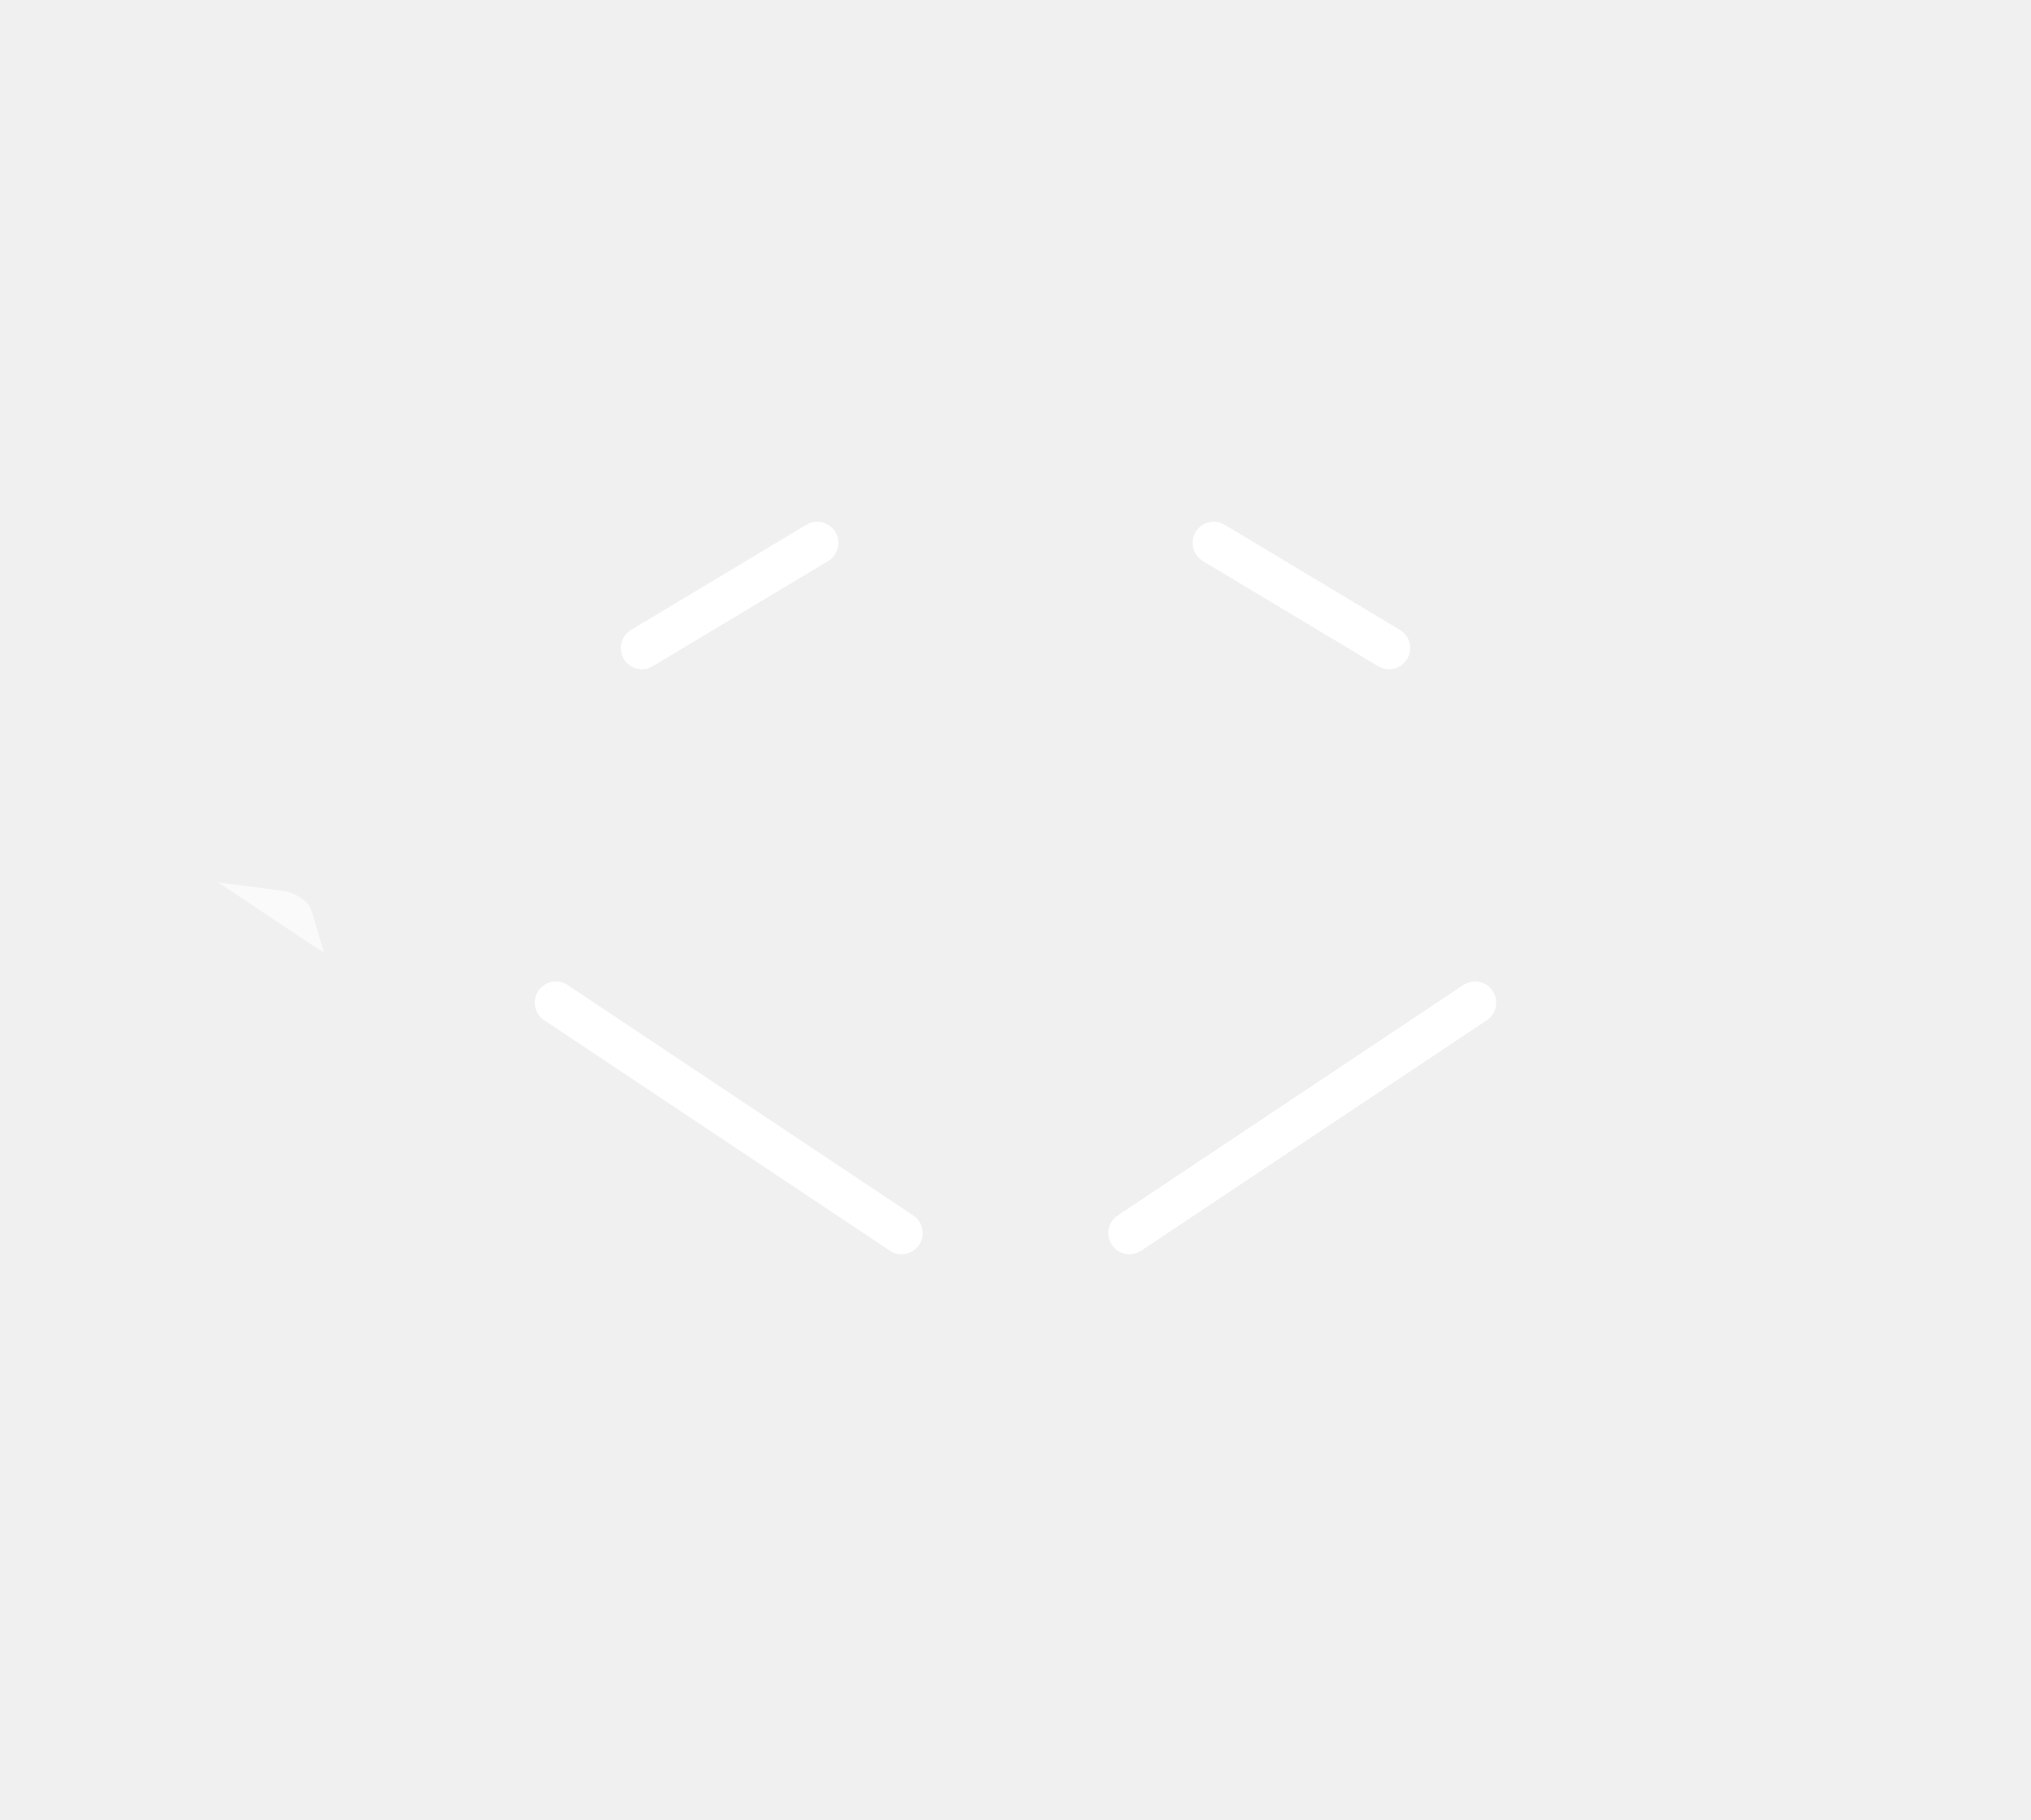
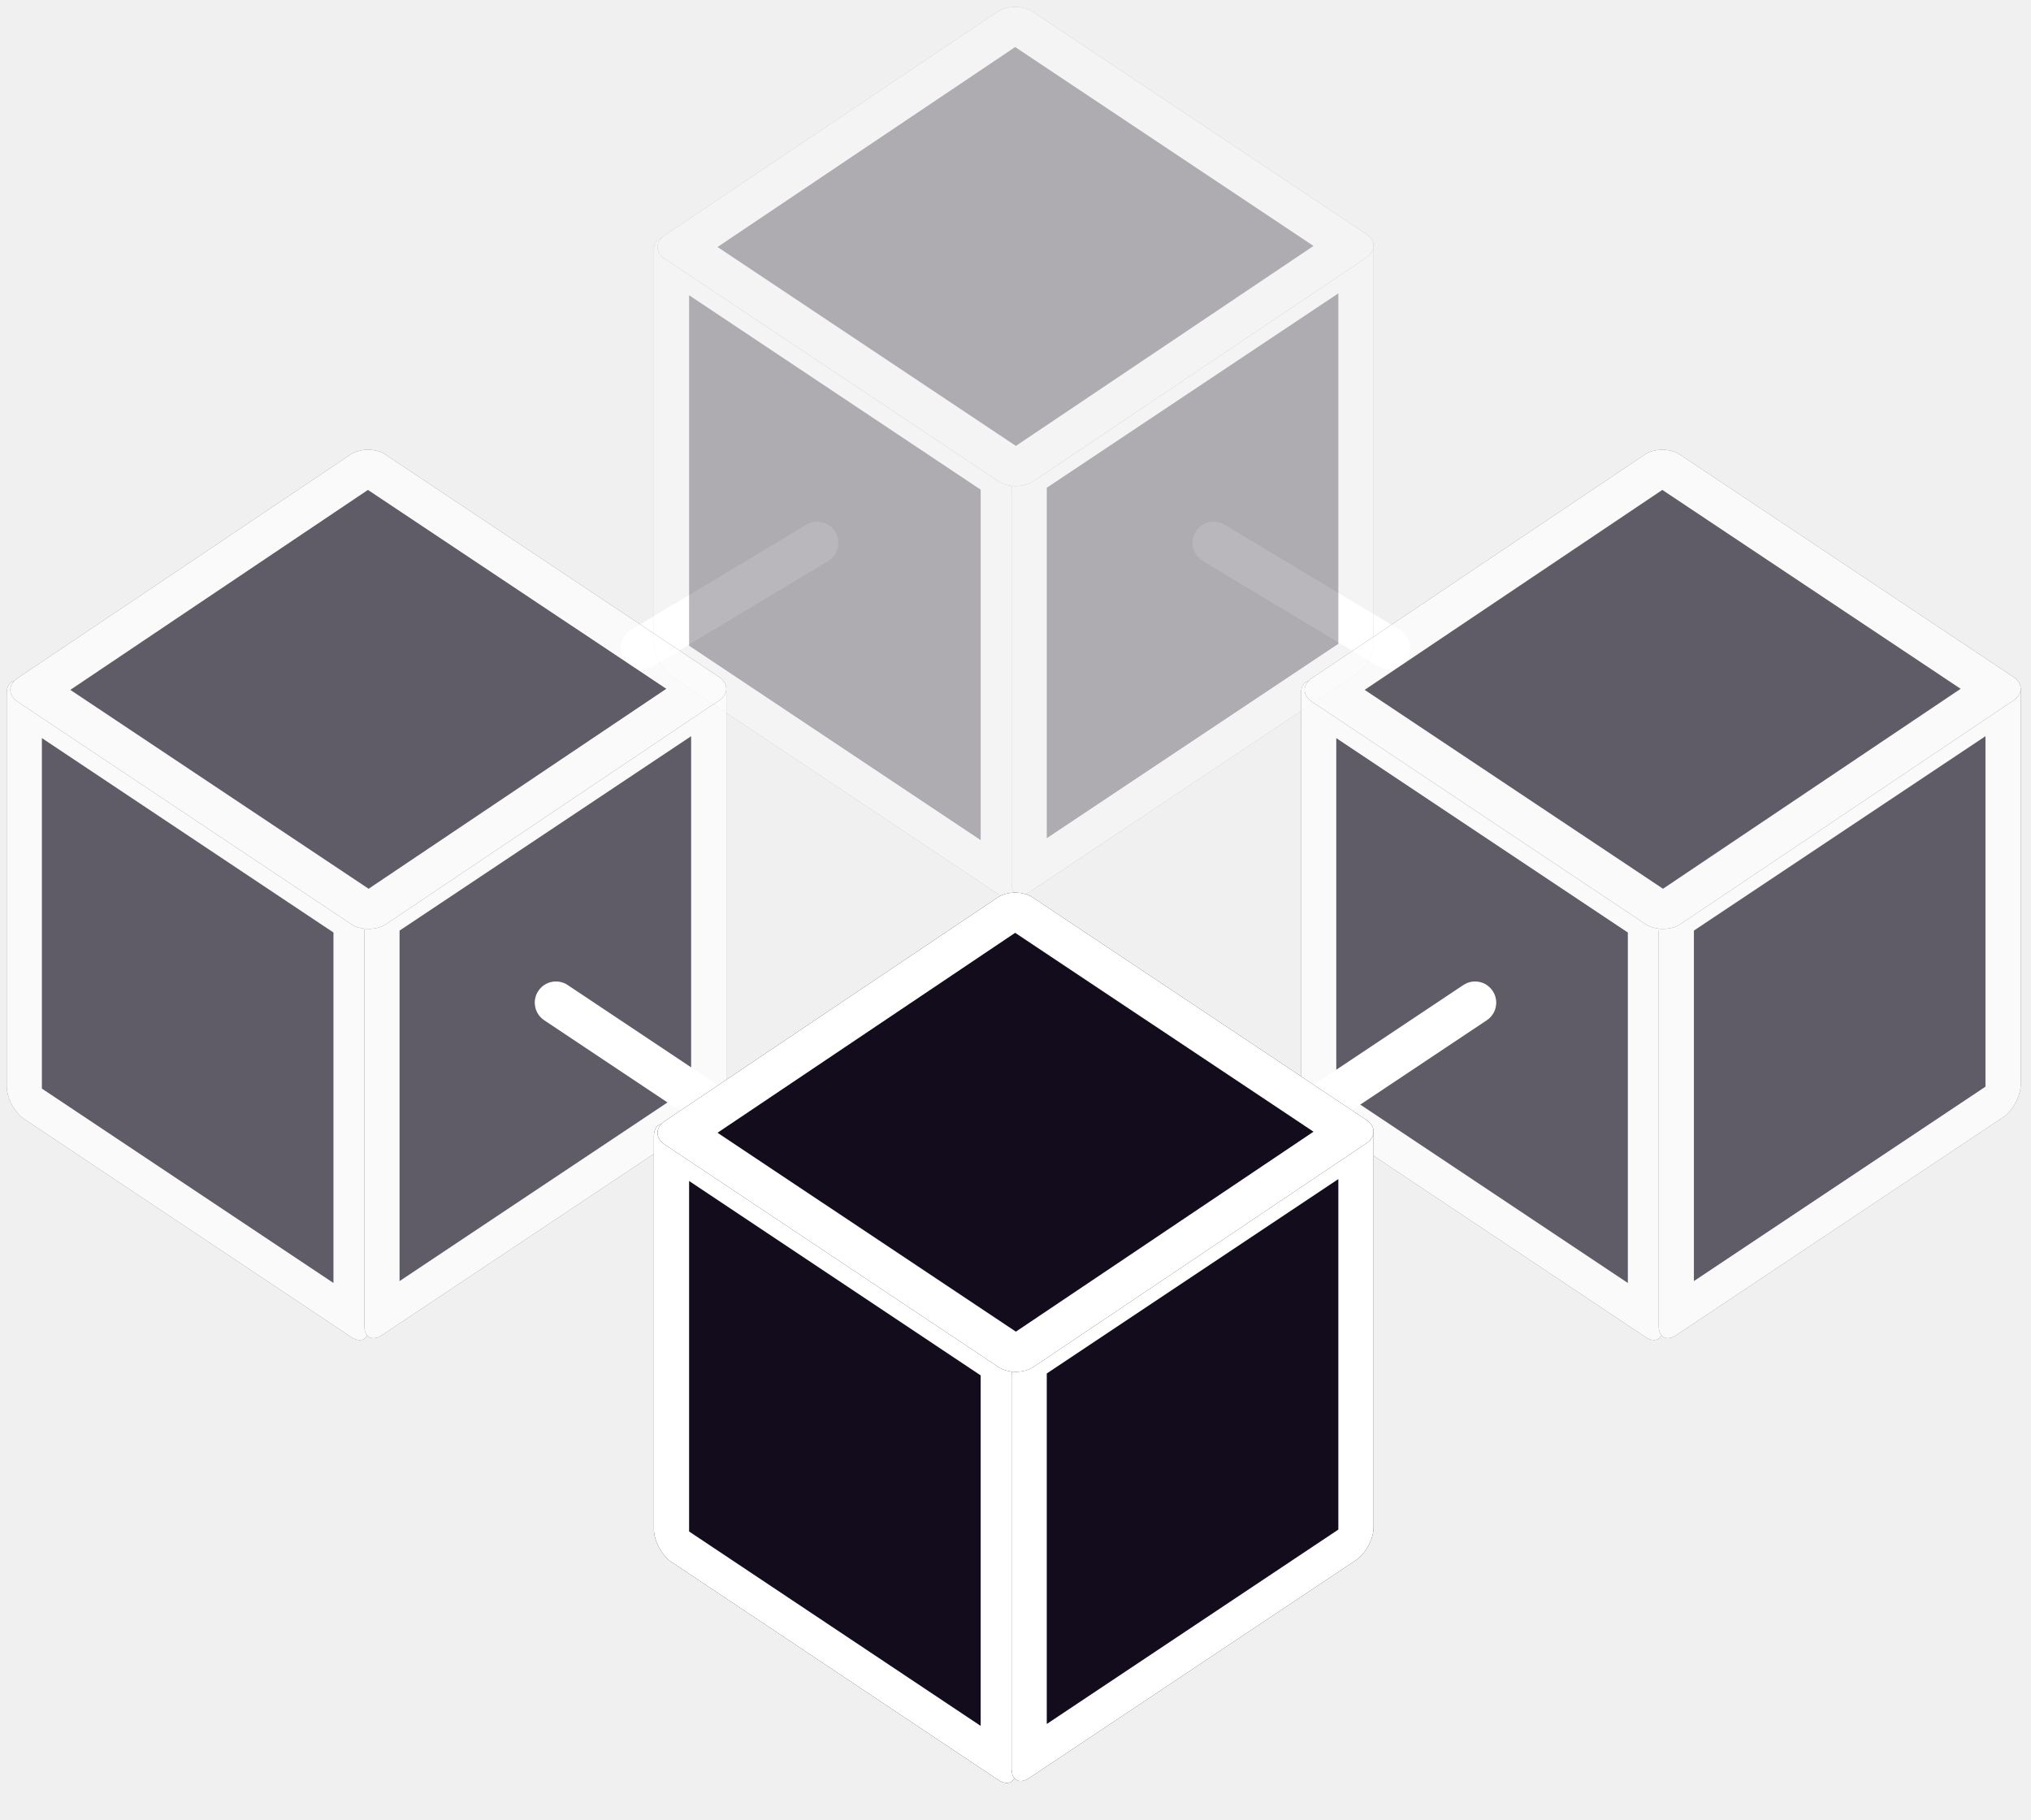
<svg xmlns="http://www.w3.org/2000/svg" width="48" height="43" viewBox="0 0 48 43" fill="none">
-   <line x1="15.171" y1="15.314" x2="19.314" y2="12.829" stroke="white" stroke-linecap="round" />
-   <line x1="0.5" y1="-0.5" x2="5.331" y2="-0.5" transform="matrix(-0.857493 -0.514496 -0.514496 0.857493 33 16)" stroke="white" stroke-linecap="round" />
+   <path fill-rule="evenodd" clip-rule="evenodd" d="M14.743 15.571C14.601 15.334 14.678 15.027 14.914 14.885L19.057 12.4C19.294 12.258 19.601 12.334 19.743 12.571C19.885 12.808 19.808 13.115 19.571 13.257L15.429 15.743C15.192 15.885 14.885 15.808 14.743 15.571Z" fill="white" />
+   <path fill-rule="evenodd" clip-rule="evenodd" d="M33.257 15.571C33.399 15.334 33.322 15.027 33.086 14.885L28.943 12.4C28.706 12.258 28.399 12.334 28.257 12.571C28.115 12.808 28.192 13.115 28.429 13.257L32.571 15.743C32.808 15.885 33.115 15.808 33.257 15.571Z" fill="white" />
  <g opacity="0.3">
-     <mask id="path-3-inside-1_218_356" fill="white">
-       <rect width="10.282" height="10.282" rx="0.5" transform="matrix(0.83205 0.5547 0 1 15.4545 5.42212)" />
-     </mask>
-     <rect width="10.282" height="10.282" rx="0.5" transform="matrix(0.83205 0.5547 0 1 15.4545 5.42212)" fill="#130C1D" stroke="white" stroke-width="2" mask="url(#path-3-inside-1_218_356)" />
-     <mask id="path-4-inside-2_218_356" fill="white">
-       <rect width="10.282" height="10.282" rx="0.5" transform="matrix(0.83205 -0.5547 0 1 23.9073 11.0809)" />
-     </mask>
-     <rect width="10.282" height="10.282" rx="0.5" transform="matrix(0.83205 -0.5547 0 1 23.9073 11.0809)" fill="#130C1D" stroke="white" stroke-width="2" mask="url(#path-4-inside-2_218_356)" />
-     <mask id="path-5-inside-3_218_356" fill="white">
-       <rect width="10.473" height="10.473" rx="0.5" transform="matrix(0.83205 0.5547 -0.830139 0.557556 23.9906 0)" />
-     </mask>
-     <rect width="10.473" height="10.473" rx="0.5" transform="matrix(0.83205 0.5547 -0.830139 0.557556 23.9906 0)" fill="#130C1D" stroke="white" stroke-width="2" mask="url(#path-5-inside-3_218_356)" />
+     <path d="M15.454 5.922C15.454 5.646 15.641 5.546 15.87 5.699L23.593 10.848C23.823 11.001 24.009 11.349 24.009 11.626V20.907C24.009 21.184 23.823 21.283 23.593 21.13L15.87 15.981C15.641 15.828 15.454 15.48 15.454 15.204V5.922Z" fill="#130C1D" />
+     <path fill-rule="evenodd" clip-rule="evenodd" d="M16.286 6.977V15.259L23.177 19.853V11.571L16.286 6.977ZM15.87 5.699C15.641 5.546 15.454 5.646 15.454 5.922V15.204C15.454 15.48 15.641 15.828 15.87 15.981L23.593 21.13C23.823 21.283 24.009 21.184 24.009 20.907V11.626C24.009 11.349 23.823 11.001 23.593 10.848L15.87 5.699Z" fill="white" />
+     <path d="M23.907 11.581C23.907 11.305 24.093 10.957 24.323 10.804L32.046 5.655C32.276 5.502 32.462 5.601 32.462 5.878V15.159C32.462 15.436 32.276 15.784 32.046 15.937L24.323 21.085C24.093 21.239 23.907 21.139 23.907 20.863V11.581Z" fill="#130C1D" />
+     <path fill-rule="evenodd" clip-rule="evenodd" d="M24.739 11.526V19.808L31.63 15.214V6.932L24.739 11.526ZM24.323 10.804C24.093 10.957 23.907 11.305 23.907 11.581V20.863C23.907 21.139 24.093 21.239 24.323 21.085L32.046 15.937C32.276 15.784 32.462 15.436 32.462 15.159V5.878C32.462 5.601 32.276 5.502 32.046 5.655L24.323 10.804Z" fill="white" />
+     <path d="M23.575 0.279C23.805 0.125 24.177 0.124 24.407 0.277L32.289 5.532C32.519 5.685 32.519 5.934 32.29 6.088L24.426 11.37C24.196 11.524 23.824 11.525 23.595 11.372L15.712 6.117C15.482 5.964 15.482 5.715 15.711 5.561L23.575 0.279Z" fill="#130C1D" />
+     <path fill-rule="evenodd" clip-rule="evenodd" d="M23.992 1.112L16.958 5.837L24.009 10.537L31.043 5.812L23.992 1.112ZM24.407 0.277C24.177 0.124 23.805 0.125 23.575 0.279L15.711 5.561C15.482 5.715 15.482 5.964 15.712 6.117L23.595 11.372C23.824 11.525 24.196 11.524 24.426 11.37L32.29 6.088C32.519 5.934 32.519 5.685 32.289 5.532L24.407 0.277Z" fill="white" />
  </g>
  <g opacity="0.65">
-     <mask id="path-6-inside-4_218_356" fill="white">
-       <rect width="10.282" height="10.282" rx="0.5" transform="matrix(0.83205 0.5547 0 1 30.7487 15.8871)" />
-     </mask>
-     <rect width="10.282" height="10.282" rx="0.5" transform="matrix(0.83205 0.5547 0 1 30.7487 15.8871)" fill="#130C1D" stroke="white" stroke-width="2" mask="url(#path-6-inside-4_218_356)" />
-     <mask id="path-7-inside-5_218_356" fill="white">
-       <rect width="10.282" height="10.282" rx="0.5" transform="matrix(0.83205 -0.5547 0 1 39.2016 21.5459)" />
-     </mask>
-     <rect width="10.282" height="10.282" rx="0.5" transform="matrix(0.83205 -0.5547 0 1 39.2016 21.5459)" fill="#130C1D" stroke="white" stroke-width="2" mask="url(#path-7-inside-5_218_356)" />
-     <mask id="path-8-inside-6_218_356" fill="white">
-       <rect width="10.473" height="10.473" rx="0.5" transform="matrix(0.83205 0.5547 -0.830139 0.557556 39.2849 10.465)" />
-     </mask>
-     <rect width="10.473" height="10.473" rx="0.5" transform="matrix(0.83205 0.5547 -0.830139 0.557556 39.2849 10.465)" fill="#130C1D" stroke="white" stroke-width="2" mask="url(#path-8-inside-6_218_356)" />
+     <path d="M30.748 16.387C30.748 16.111 30.935 16.011 31.165 16.164L38.888 21.313C39.117 21.466 39.304 21.814 39.304 22.09V31.372C39.304 31.648 39.117 31.748 38.888 31.595L31.165 26.446C30.935 26.293 30.748 25.945 30.748 25.669V16.387Z" fill="#130C1D" />
+     <path fill-rule="evenodd" clip-rule="evenodd" d="M31.581 17.442V25.724L38.472 30.318V22.036L31.581 17.442ZM31.165 16.164C30.935 16.011 30.748 16.111 30.748 16.387V25.669C30.748 25.945 30.935 26.293 31.165 26.446L38.888 31.595C39.117 31.748 39.304 31.648 39.304 31.372V22.09C39.304 21.814 39.117 21.466 38.888 21.313L31.165 16.164Z" fill="white" />
+     <path d="M39.201 22.046C39.201 21.77 39.388 21.422 39.617 21.268L47.34 16.12C47.57 15.967 47.757 16.066 47.757 16.343V25.624C47.757 25.901 47.57 26.249 47.34 26.402L39.617 31.55C39.388 31.704 39.201 31.604 39.201 31.328V22.046Z" fill="#130C1D" />
+     <path fill-rule="evenodd" clip-rule="evenodd" d="M40.033 21.991V30.273L46.924 25.679V17.397L40.033 21.991ZM39.617 21.268C39.388 21.422 39.201 21.77 39.201 22.046V31.328C39.201 31.604 39.388 31.704 39.617 31.55L47.34 26.402C47.57 26.249 47.757 25.901 47.757 25.624V16.343C47.757 16.066 47.57 15.967 47.34 16.12L39.617 21.268Z" fill="white" />
+     <path d="M38.87 10.744C39.099 10.59 39.471 10.589 39.701 10.742L47.583 15.997C47.813 16.15 47.813 16.399 47.584 16.553L39.72 21.835C39.49 21.989 39.118 21.99 38.889 21.837L31.006 16.582C30.776 16.429 30.776 16.18 31.005 16.026L38.87 10.744Z" fill="#130C1D" />
+     <path fill-rule="evenodd" clip-rule="evenodd" d="M39.287 11.577L32.252 16.302L39.303 21.002L46.337 16.277L39.287 11.577ZM39.701 10.742C39.471 10.589 39.099 10.59 38.87 10.744L31.005 16.026C30.776 16.18 30.776 16.429 31.006 16.582L38.889 21.837C39.118 21.99 39.49 21.989 39.72 21.835L47.584 16.553C47.813 16.399 47.813 16.15 47.583 15.997L39.701 10.742Z" fill="white" />
  </g>
  <g opacity="0.65">
-     <mask id="path-9-inside-7_218_356" fill="white">
-       <rect width="10.282" height="10.282" rx="0.5" transform="matrix(0.83205 0.5547 0 1 0.158279 15.8871)" />
-     </mask>
-     <rect width="10.282" height="10.282" rx="0.5" transform="matrix(0.83205 0.5547 0 1 0.158279 15.8871)" fill="#130C1D" stroke="white" stroke-width="2" mask="url(#path-9-inside-7_218_356)" />
-     <mask id="path-10-inside-8_218_356" fill="white">
-       <rect width="10.282" height="10.282" rx="0.5" transform="matrix(0.83205 -0.5547 0 1 8.6111 21.5459)" />
-     </mask>
-     <rect width="10.282" height="10.282" rx="0.5" transform="matrix(0.83205 -0.5547 0 1 8.6111 21.5459)" fill="#130C1D" stroke="white" stroke-width="2" mask="url(#path-10-inside-8_218_356)" />
-     <mask id="path-11-inside-9_218_356" fill="white">
-       <rect width="10.473" height="10.473" rx="0.5" transform="matrix(0.83205 0.5547 -0.830139 0.557556 8.69443 10.465)" />
-     </mask>
-     <rect width="10.473" height="10.473" rx="0.5" transform="matrix(0.83205 0.5547 -0.830139 0.557556 8.69443 10.465)" fill="#130C1D" stroke="white" stroke-width="2" mask="url(#path-11-inside-9_218_356)" />
+     <path d="M0.158 16.387C0.158 16.111 0.344 16.011 0.574 16.164L8.297 21.313C8.527 21.466 8.713 21.814 8.713 22.09V31.372C8.713 31.648 8.527 31.748 8.297 31.595L0.574 26.446C0.344 26.293 0.158 25.945 0.158 25.669V16.387Z" fill="#130C1D" />
+     <path fill-rule="evenodd" clip-rule="evenodd" d="M0.99 17.442V25.724L7.881 30.318V22.036L0.99 17.442ZM0.574 16.164C0.344 16.011 0.158 16.111 0.158 16.387V25.669C0.158 25.945 0.344 26.293 0.574 26.446L8.297 31.595C8.527 31.748 8.713 31.648 8.713 31.372V22.09C8.713 21.814 8.527 21.466 8.297 21.313L0.574 16.164Z" fill="white" />
+     <path d="M8.611 22.046C8.611 21.77 8.797 21.422 9.027 21.268L16.75 16.12C16.98 15.967 17.166 16.066 17.166 16.343V25.624C17.166 25.901 16.98 26.249 16.75 26.402L9.027 31.55C8.797 31.704 8.611 31.604 8.611 31.328V22.046Z" fill="#130C1D" />
+     <path fill-rule="evenodd" clip-rule="evenodd" d="M9.443 21.991V30.273L16.334 25.679V17.397L9.443 21.991ZM9.027 21.268C8.797 21.422 8.611 21.77 8.611 22.046V31.328C8.611 31.604 8.797 31.704 9.027 31.55L16.75 26.402C16.98 26.249 17.166 25.901 17.166 25.624V16.343C17.166 16.066 16.98 15.967 16.75 16.12L9.027 21.268Z" fill="white" />
+     <path d="M8.279 10.744C8.508 10.59 8.881 10.589 9.11 10.742L16.993 15.997C17.223 16.15 17.223 16.399 16.994 16.553L9.129 21.835C8.9 21.989 8.528 21.99 8.298 21.837L0.416 16.582C0.186 16.429 0.186 16.18 0.415 16.026L8.279 10.744Z" fill="#130C1D" />
+     <path fill-rule="evenodd" clip-rule="evenodd" d="M8.696 11.577L1.662 16.302L8.712 21.002L15.747 16.277L8.696 11.577ZM9.11 10.742C8.881 10.589 8.508 10.59 8.279 10.744L0.415 16.026C0.186 16.18 0.186 16.429 0.416 16.582L8.298 21.837C8.528 21.99 8.9 21.989 9.129 21.835L16.994 16.553C17.223 16.399 17.223 16.15 16.993 15.997L9.11 10.742Z" fill="white" />
  </g>
-   <line x1="21.307" y1="29.139" x2="13.139" y2="23.693" stroke="white" stroke-linecap="round" />
-   <line x1="0.5" y1="-0.5" x2="10.317" y2="-0.5" transform="matrix(0.83205 -0.5547 -0.5547 -0.83205 26 29)" stroke="white" stroke-linecap="round" />
-   <mask id="path-14-inside-10_218_356" fill="white">
-     <rect width="10.282" height="10.282" rx="0.5" transform="matrix(0.83205 0.5547 0 1 15.4545 26.353)" />
-   </mask>
-   <rect width="10.282" height="10.282" rx="0.5" transform="matrix(0.83205 0.5547 0 1 15.4545 26.353)" fill="#130C1D" stroke="white" stroke-width="2" mask="url(#path-14-inside-10_218_356)" />
-   <mask id="path-15-inside-11_218_356" fill="white">
-     <rect width="10.282" height="10.282" rx="0.5" transform="matrix(0.83205 -0.5547 0 1 23.9073 32.0118)" />
-   </mask>
-   <rect width="10.282" height="10.282" rx="0.5" transform="matrix(0.83205 -0.5547 0 1 23.9073 32.0118)" fill="#130C1D" stroke="white" stroke-width="2" mask="url(#path-15-inside-11_218_356)" />
-   <mask id="path-16-inside-12_218_356" fill="white">
-     <rect width="10.473" height="10.473" rx="0.5" transform="matrix(0.83205 0.5547 -0.830139 0.557556 23.9906 20.9309)" />
-   </mask>
-   <rect width="10.473" height="10.473" rx="0.5" transform="matrix(0.83205 0.5547 -0.830139 0.557556 23.9906 20.9309)" fill="#130C1D" stroke="white" stroke-width="2" mask="url(#path-16-inside-12_218_356)" />
+   <path fill-rule="evenodd" clip-rule="evenodd" d="M21.723 29.416C21.57 29.646 21.259 29.708 21.029 29.555L12.861 24.109C12.632 23.956 12.569 23.646 12.723 23.416C12.876 23.186 13.186 23.124 13.416 23.277L21.584 28.723C21.814 28.876 21.876 29.186 21.723 29.416Z" fill="white" />
+   <path fill-rule="evenodd" clip-rule="evenodd" d="M26.277 29.416C26.43 29.646 26.741 29.708 26.971 29.555L35.139 24.109C35.368 23.956 35.431 23.646 35.277 23.416C35.124 23.186 34.814 23.124 34.584 23.277L26.416 28.723C26.186 28.876 26.124 29.186 26.277 29.416Z" fill="white" />
+   <path d="M15.454 26.853C15.454 26.577 15.641 26.477 15.87 26.63L23.593 31.779C23.823 31.932 24.009 32.28 24.009 32.556V41.838C24.009 42.114 23.823 42.214 23.593 42.061L15.87 36.912C15.641 36.759 15.454 36.411 15.454 36.135V26.853Z" fill="#130C1D" />
+   <path fill-rule="evenodd" clip-rule="evenodd" d="M16.286 27.908V36.19L23.177 40.784V32.502L16.286 27.908ZM15.87 26.63C15.641 26.477 15.454 26.577 15.454 26.853V36.135C15.454 36.411 15.641 36.759 15.87 36.912L23.593 42.061C23.823 42.214 24.009 42.114 24.009 41.838V32.556C24.009 32.28 23.823 31.932 23.593 31.779L15.87 26.63Z" fill="white" />
+   <path d="M23.907 32.512C23.907 32.236 24.093 31.888 24.323 31.735L32.046 26.586C32.276 26.433 32.462 26.532 32.462 26.808V36.09C32.462 36.367 32.276 36.715 32.046 36.868L24.323 42.016C24.093 42.17 23.907 42.07 23.907 41.794V32.512Z" fill="#130C1D" />
+   <path fill-rule="evenodd" clip-rule="evenodd" d="M24.739 32.457V40.739L31.63 36.145V27.863L24.739 32.457ZM24.323 31.735C24.093 31.888 23.907 32.236 23.907 32.512V41.794C23.907 42.07 24.093 42.17 24.323 42.016L32.046 36.868C32.276 36.715 32.462 36.367 32.462 36.09V26.808C32.462 26.532 32.276 26.433 32.046 26.586L24.323 31.735Z" fill="white" />
+   <path d="M23.575 21.21C23.805 21.056 24.177 21.055 24.407 21.208L32.289 26.463C32.519 26.616 32.519 26.865 32.29 27.019L24.426 32.301C24.196 32.455 23.824 32.456 23.595 32.303L15.712 27.048C15.482 26.895 15.482 26.646 15.711 26.492L23.575 21.21Z" fill="#130C1D" />
+   <path fill-rule="evenodd" clip-rule="evenodd" d="M23.992 22.043L16.958 26.768L24.009 31.468L31.043 26.743L23.992 22.043ZM24.407 21.208C24.177 21.055 23.805 21.056 23.575 21.21L15.711 26.492C15.482 26.646 15.482 26.895 15.712 27.048L23.595 32.303C23.824 32.456 24.196 32.455 24.426 32.301L32.29 27.019C32.519 26.865 32.519 26.616 32.289 26.463L24.407 21.208Z" fill="white" />
</svg>
